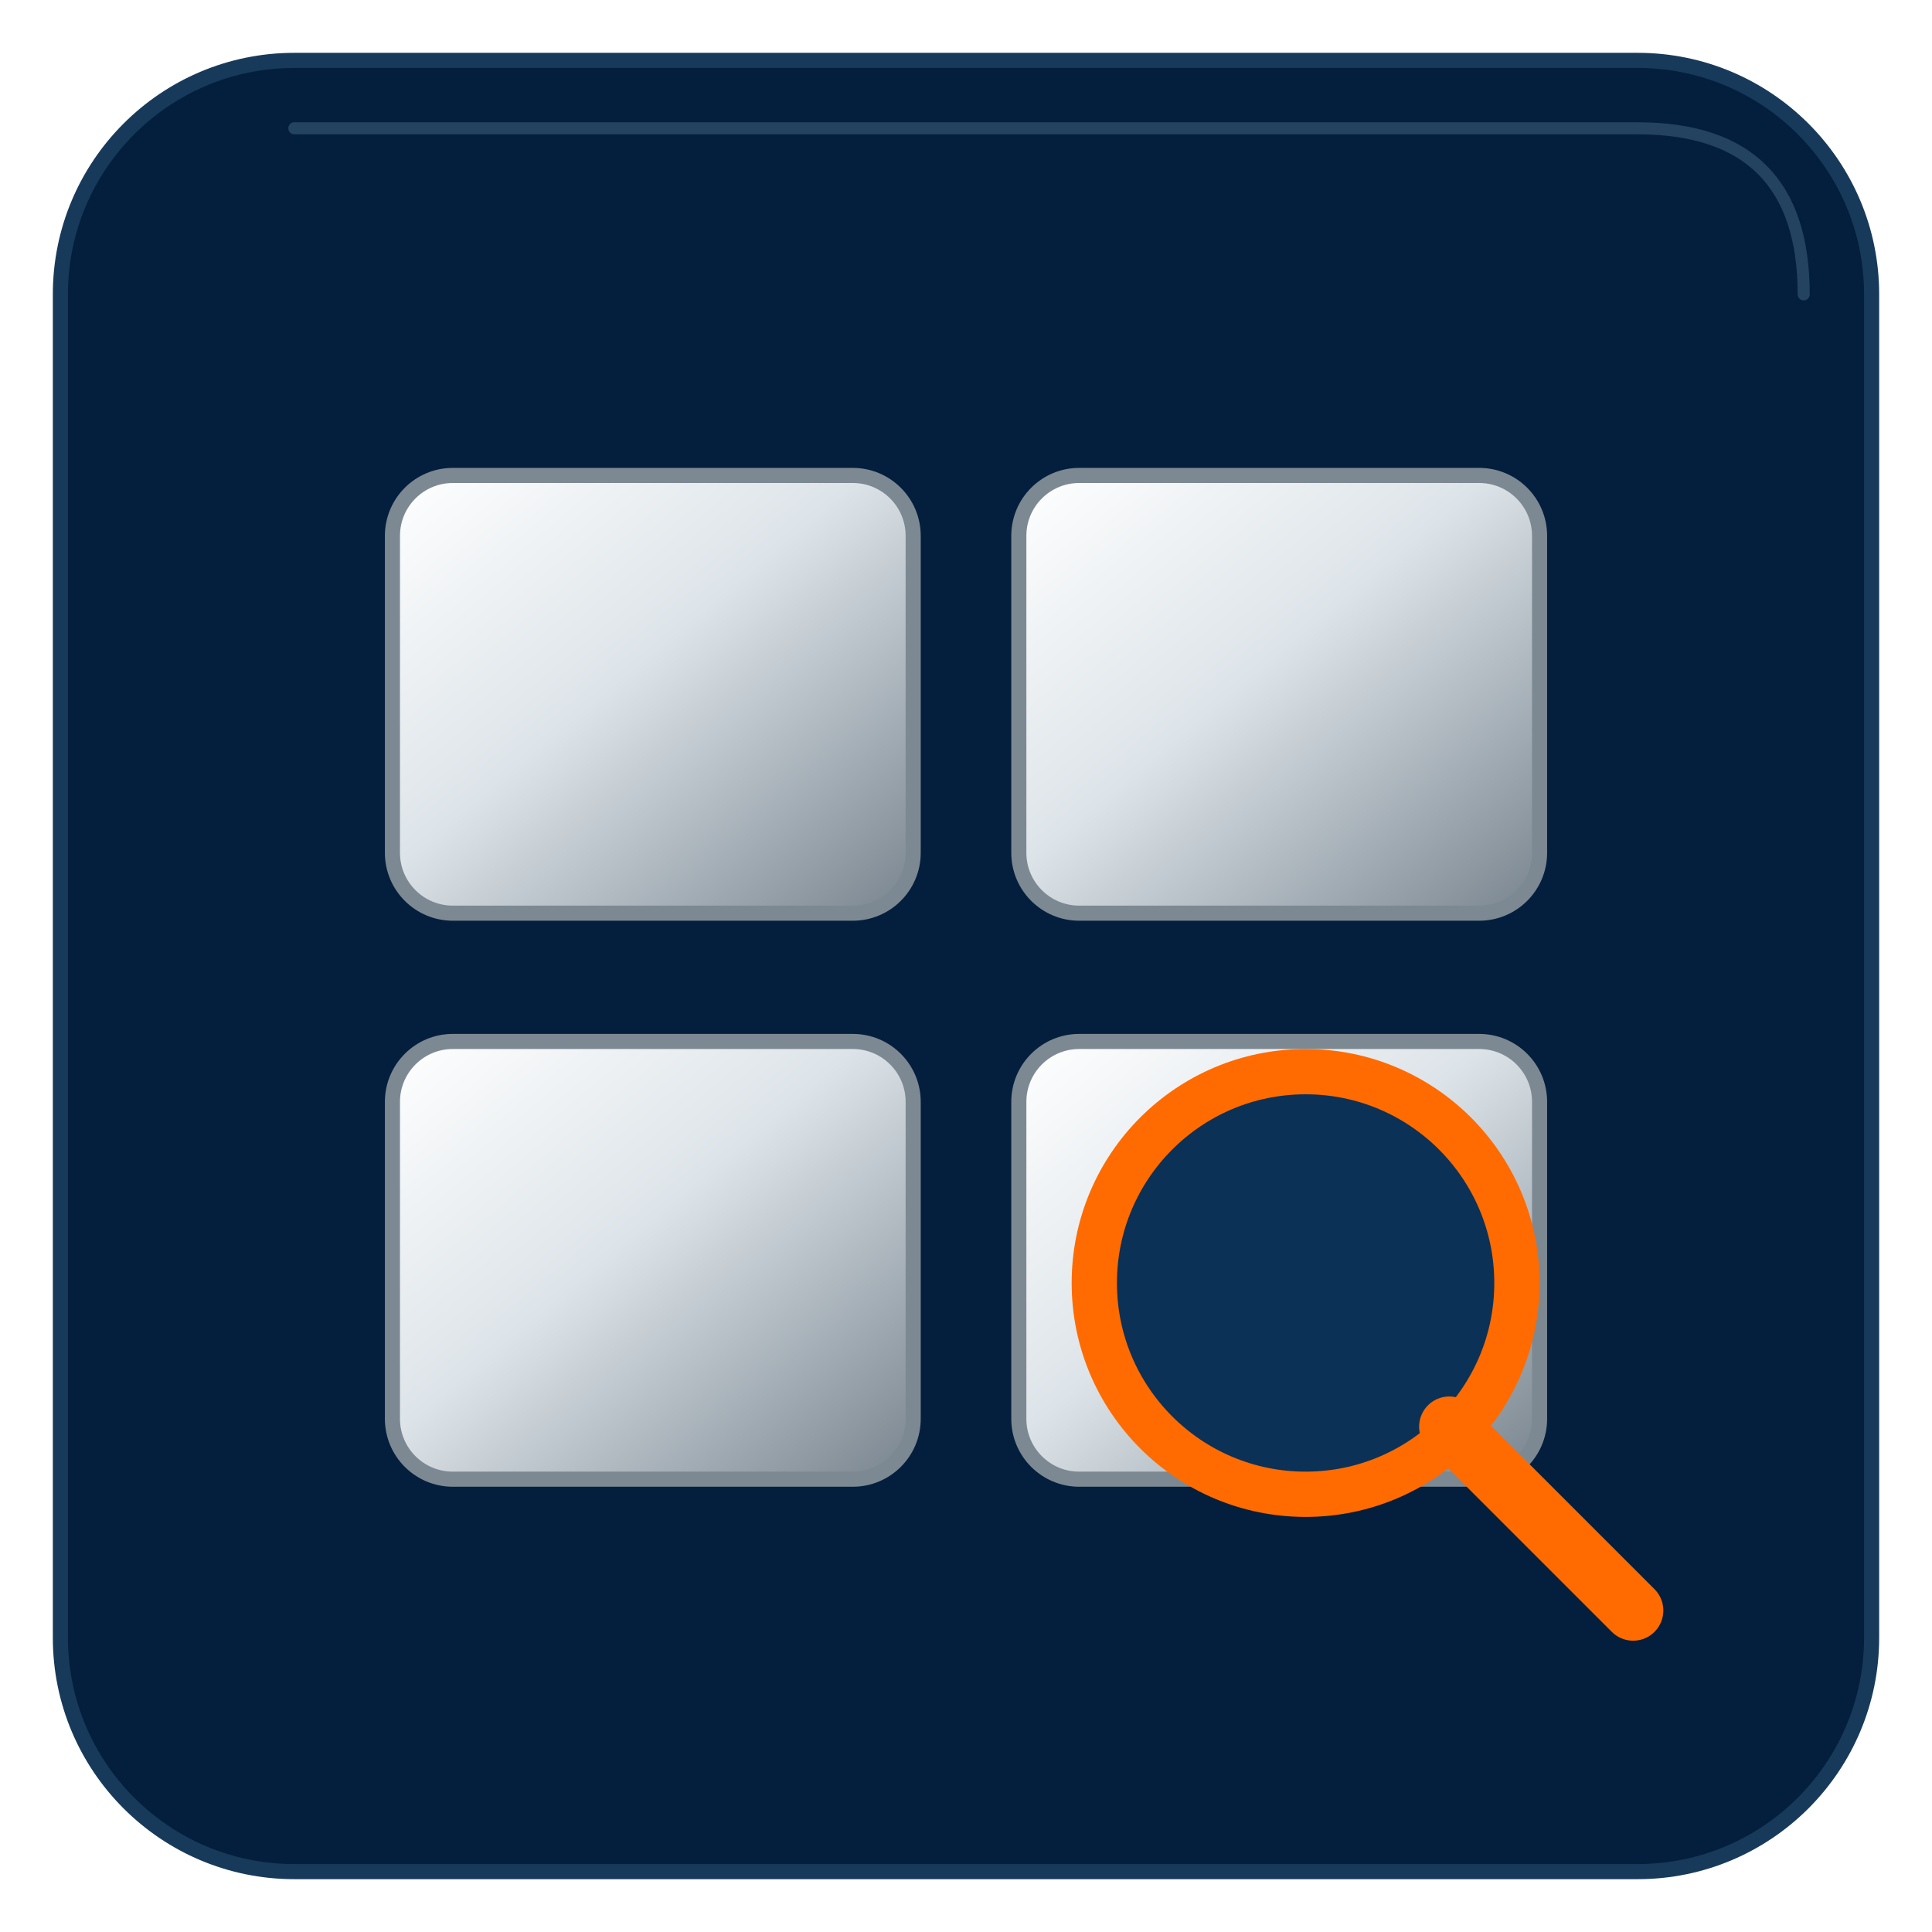
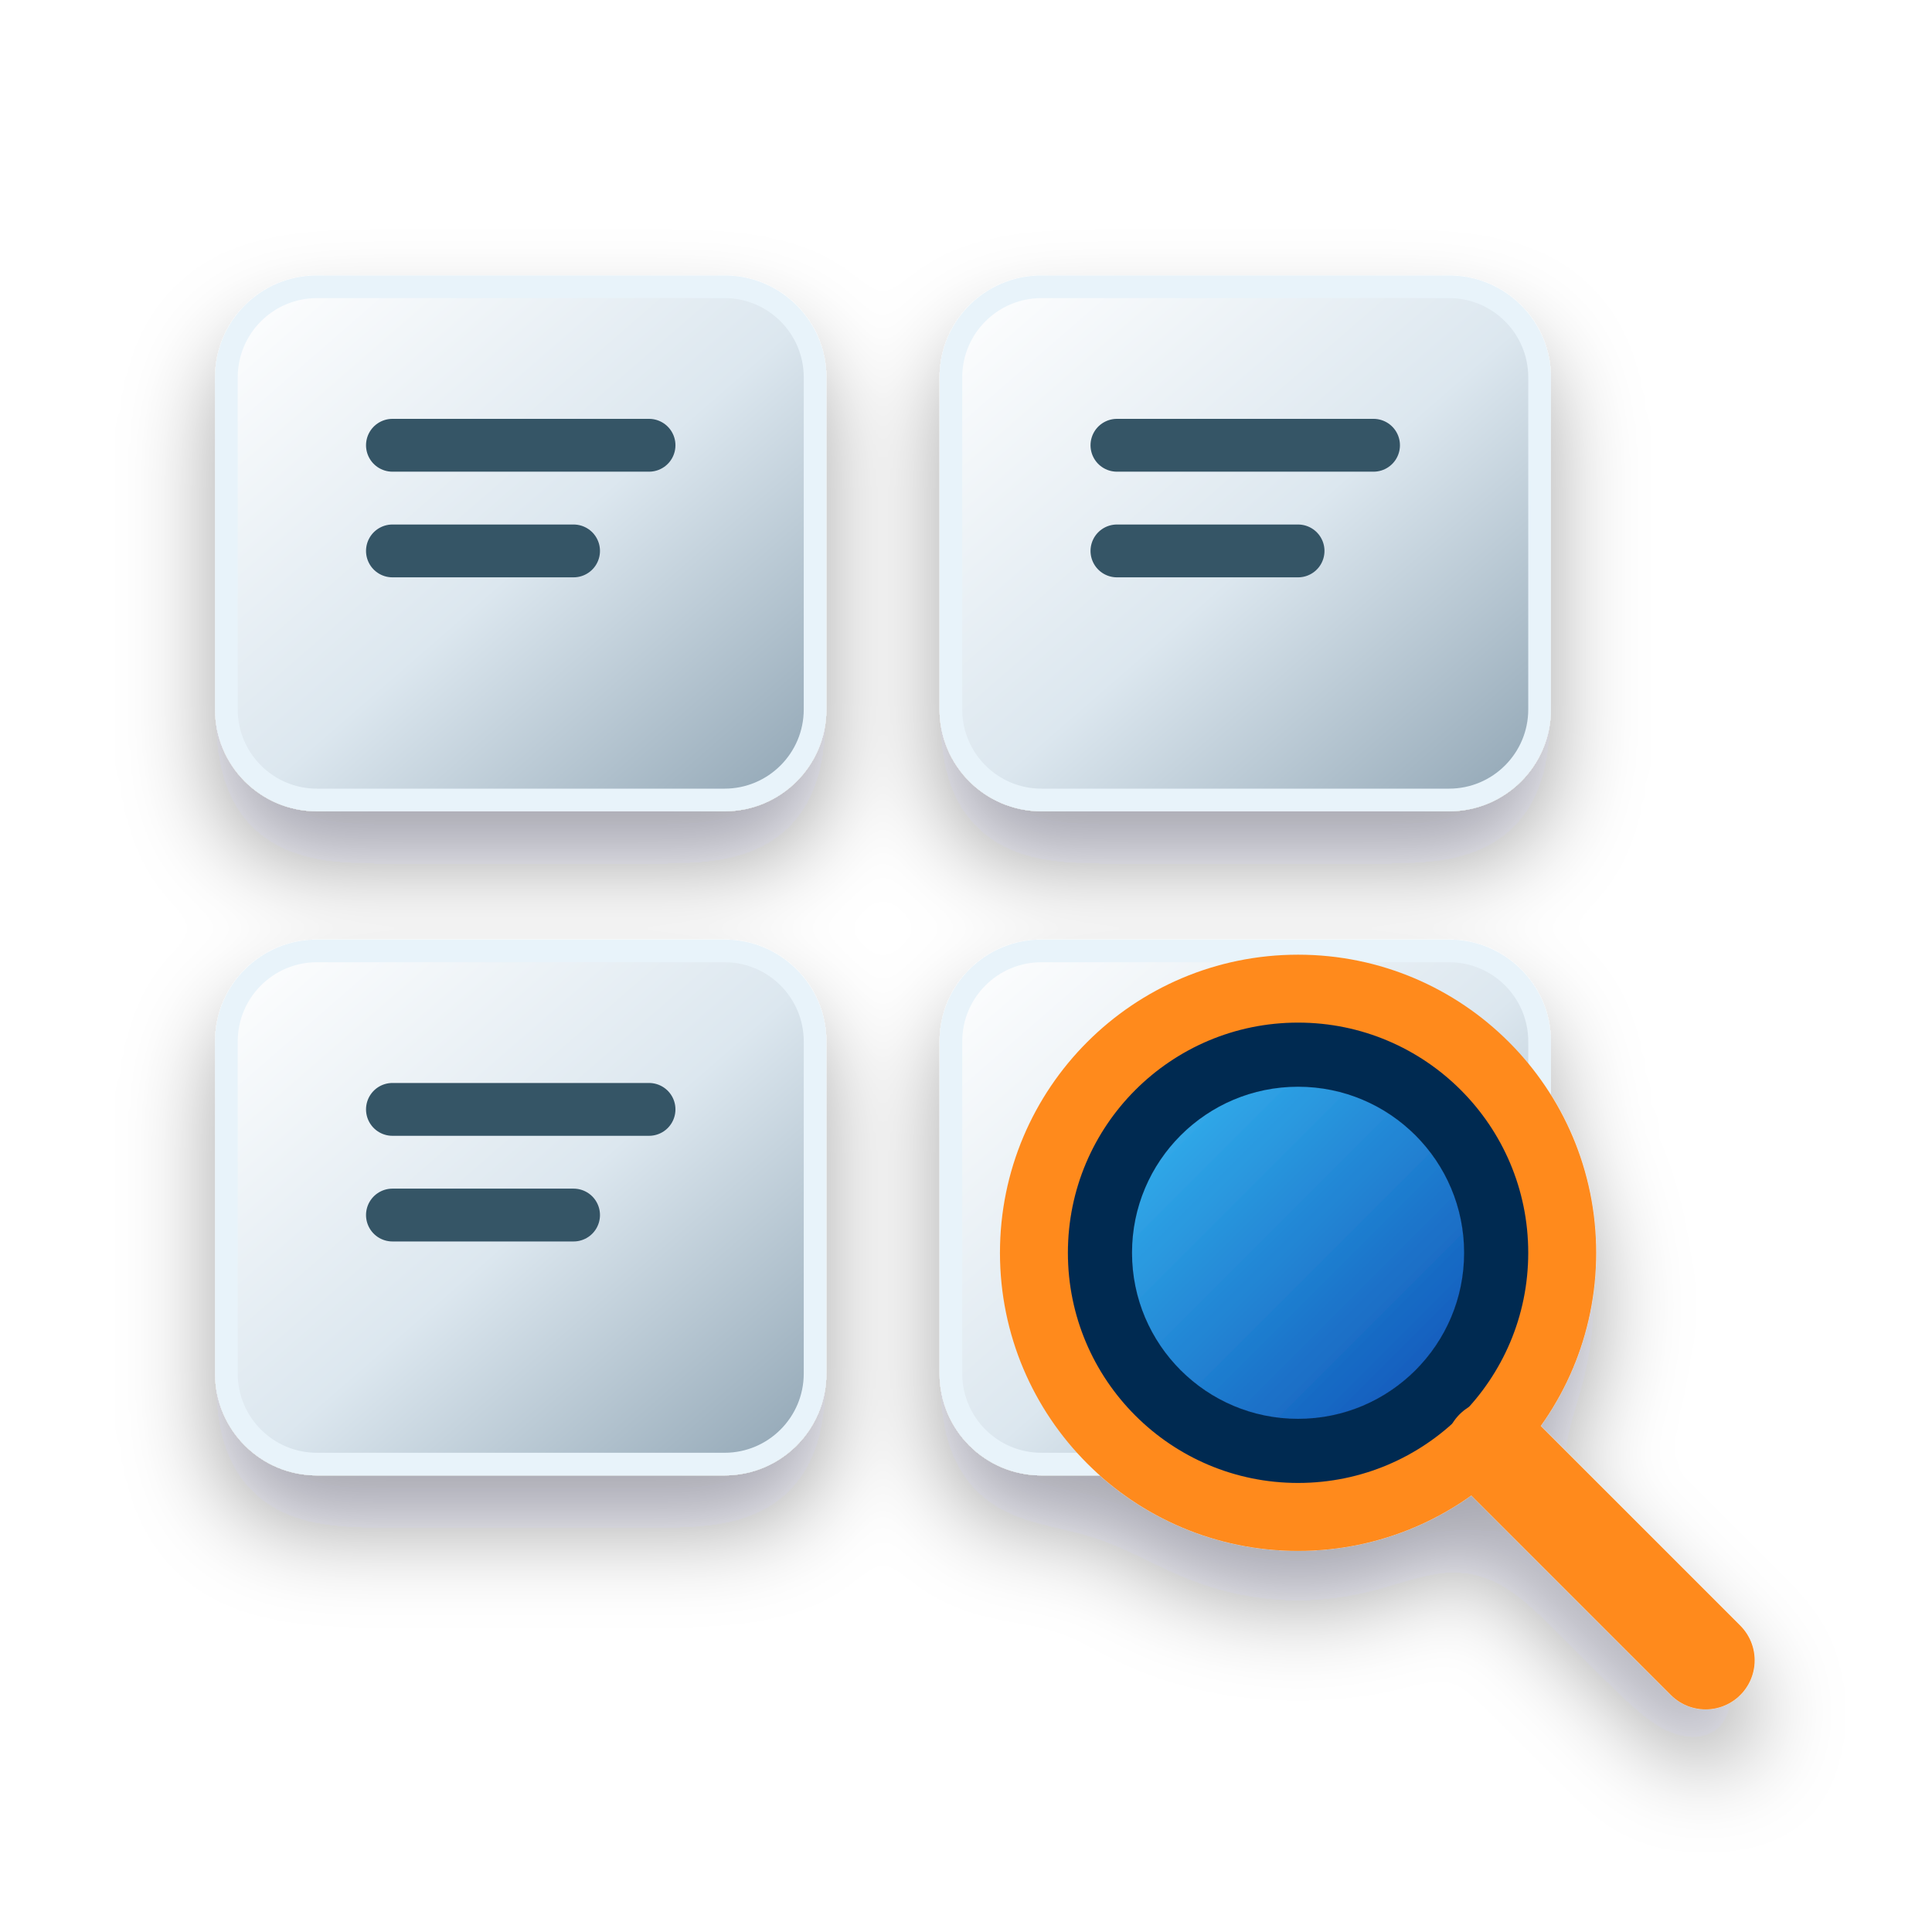
- <svg xmlns="http://www.w3.org/2000/svg" width="256" height="256" viewBox="0 0 256 256" preserveAspectRatio="xMidYMid meet" data-icon-size="256x256">
+ <svg xmlns="http://www.w3.org/2000/svg" width="256" height="256" viewBox="0 0 256 256" preserveAspectRatio="xMidYMid meet">
  <defs>
-     <linearGradient id="silver" x1="0" y1="0" x2="1" y2="1">
+     <linearGradient id="steel" x1="0" y1="0" x2="1" y2="1">
      <stop offset="0" stop-color="#FFFFFF" />
-       <stop offset="0.45" stop-color="#DDE4E9" />
-       <stop offset="1" stop-color="#78848E" />
+       <stop offset="0.52" stop-color="#DCE7EF" />
+       <stop offset="1" stop-color="#8FA4B3" />
    </linearGradient>
-     <linearGradient id="dark" x1="0" y1="0" x2="1" y2="1">
-       <stop offset="0" stop-color="#55636E" />
-       <stop offset="0.55" stop-color="#26333E" />
-       <stop offset="1" stop-color="#10171E" />
+     <linearGradient id="blue" x1="0" y1="0" x2="1" y2="1">
+       <stop offset="0" stop-color="#38BDF8" />
+       <stop offset="1" stop-color="#0F52BA" />
    </linearGradient>
-     <linearGradient id="orange" x1="0" y1="0" x2="1" y2="1">
-       <stop offset="0" stop-color="#FF9B35" />
-       <stop offset="0.52" stop-color="#FF6B00" />
-       <stop offset="1" stop-color="#D94F00" />
-     </linearGradient>
-     <linearGradient id="glass" x1="0" y1="0" x2="1" y2="1">
-       <stop offset="0" stop-color="#E2F6FE" />
-       <stop offset="0.48" stop-color="#A9D9EB" />
-       <stop offset="1" stop-color="#3B6D85" />
-     </linearGradient>
-     <linearGradient id="tire" x1="0" y1="0" x2="1" y2="1">
-       <stop offset="0" stop-color="#38444D" />
-       <stop offset="1" stop-color="#070A0D" />
-     </linearGradient>
+     <filter id="shadow" x="-30%" y="-30%" width="160%" height="160%">
+       <feDropShadow dx="0" dy="7" stdDeviation="6" flood-color="#020617" flood-opacity="0.35" />
+     </filter>
  </defs>
-   <rect x="8" y="8" width="240" height="240" rx="31" fill="#041F3D" stroke="#173A5B" stroke-width="2" opacity="1" />
-   <path d="M39 17 H217 Q239 17 239 39" fill="none" stroke="#31516E" stroke-width="1.6" opacity="0.72" stroke-linecap="round" stroke-linejoin="round" />
-   <rect x="52" y="63" width="69" height="58" rx="8" fill="url(#silver)" stroke="#7D8992" stroke-width="2" opacity="1" />
-   <rect x="135" y="63" width="69" height="58" rx="8" fill="url(#silver)" stroke="#7D8992" stroke-width="2" opacity="1" />
-   <rect x="52" y="138" width="69" height="58" rx="8" fill="url(#silver)" stroke="#7D8992" stroke-width="2" opacity="1" />
-   <rect x="135" y="138" width="69" height="58" rx="8" fill="url(#silver)" stroke="#7D8992" stroke-width="2" opacity="1" />
-   <circle cx="173" cy="170" r="28" fill="#0B3156" stroke="#FF6B00" stroke-width="6" opacity="1" />
-   <line x1="192.04" y1="189.04" x2="216.4" y2="213.4" stroke="#FF6B00" stroke-width="8" opacity="1" stroke-linecap="round" />
+   <g filter="url(#shadow)">
+     <rect x="30" y="38" width="78" height="68" rx="12" fill="url(#steel)" stroke="#E8F3FA" stroke-width="3" />
+     <rect x="126" y="38" width="78" height="68" rx="12" fill="url(#steel)" stroke="#E8F3FA" stroke-width="3" />
+     <rect x="30" y="126" width="78" height="68" rx="12" fill="url(#steel)" stroke="#E8F3FA" stroke-width="3" />
+     <rect x="126" y="126" width="78" height="68" rx="12" fill="url(#steel)" stroke="#E8F3FA" stroke-width="3" />
+     <path d="M52 59h34M52 73h24M148 59h34M148 73h24M52 147h34M52 161h24M148 147h34M148 161h24" stroke="#365466" stroke-width="7" stroke-linecap="round" />
+     <circle cx="172" cy="166" r="35" fill="#062A51" stroke="#FF8A1F" stroke-width="9" />
+     <circle cx="172" cy="166" r="22" fill="url(#blue)" opacity="0.95" />
+     <path d="M198 192l28 28" stroke="#FF8A1F" stroke-width="13" stroke-linecap="round" />
+   </g>
</svg>
